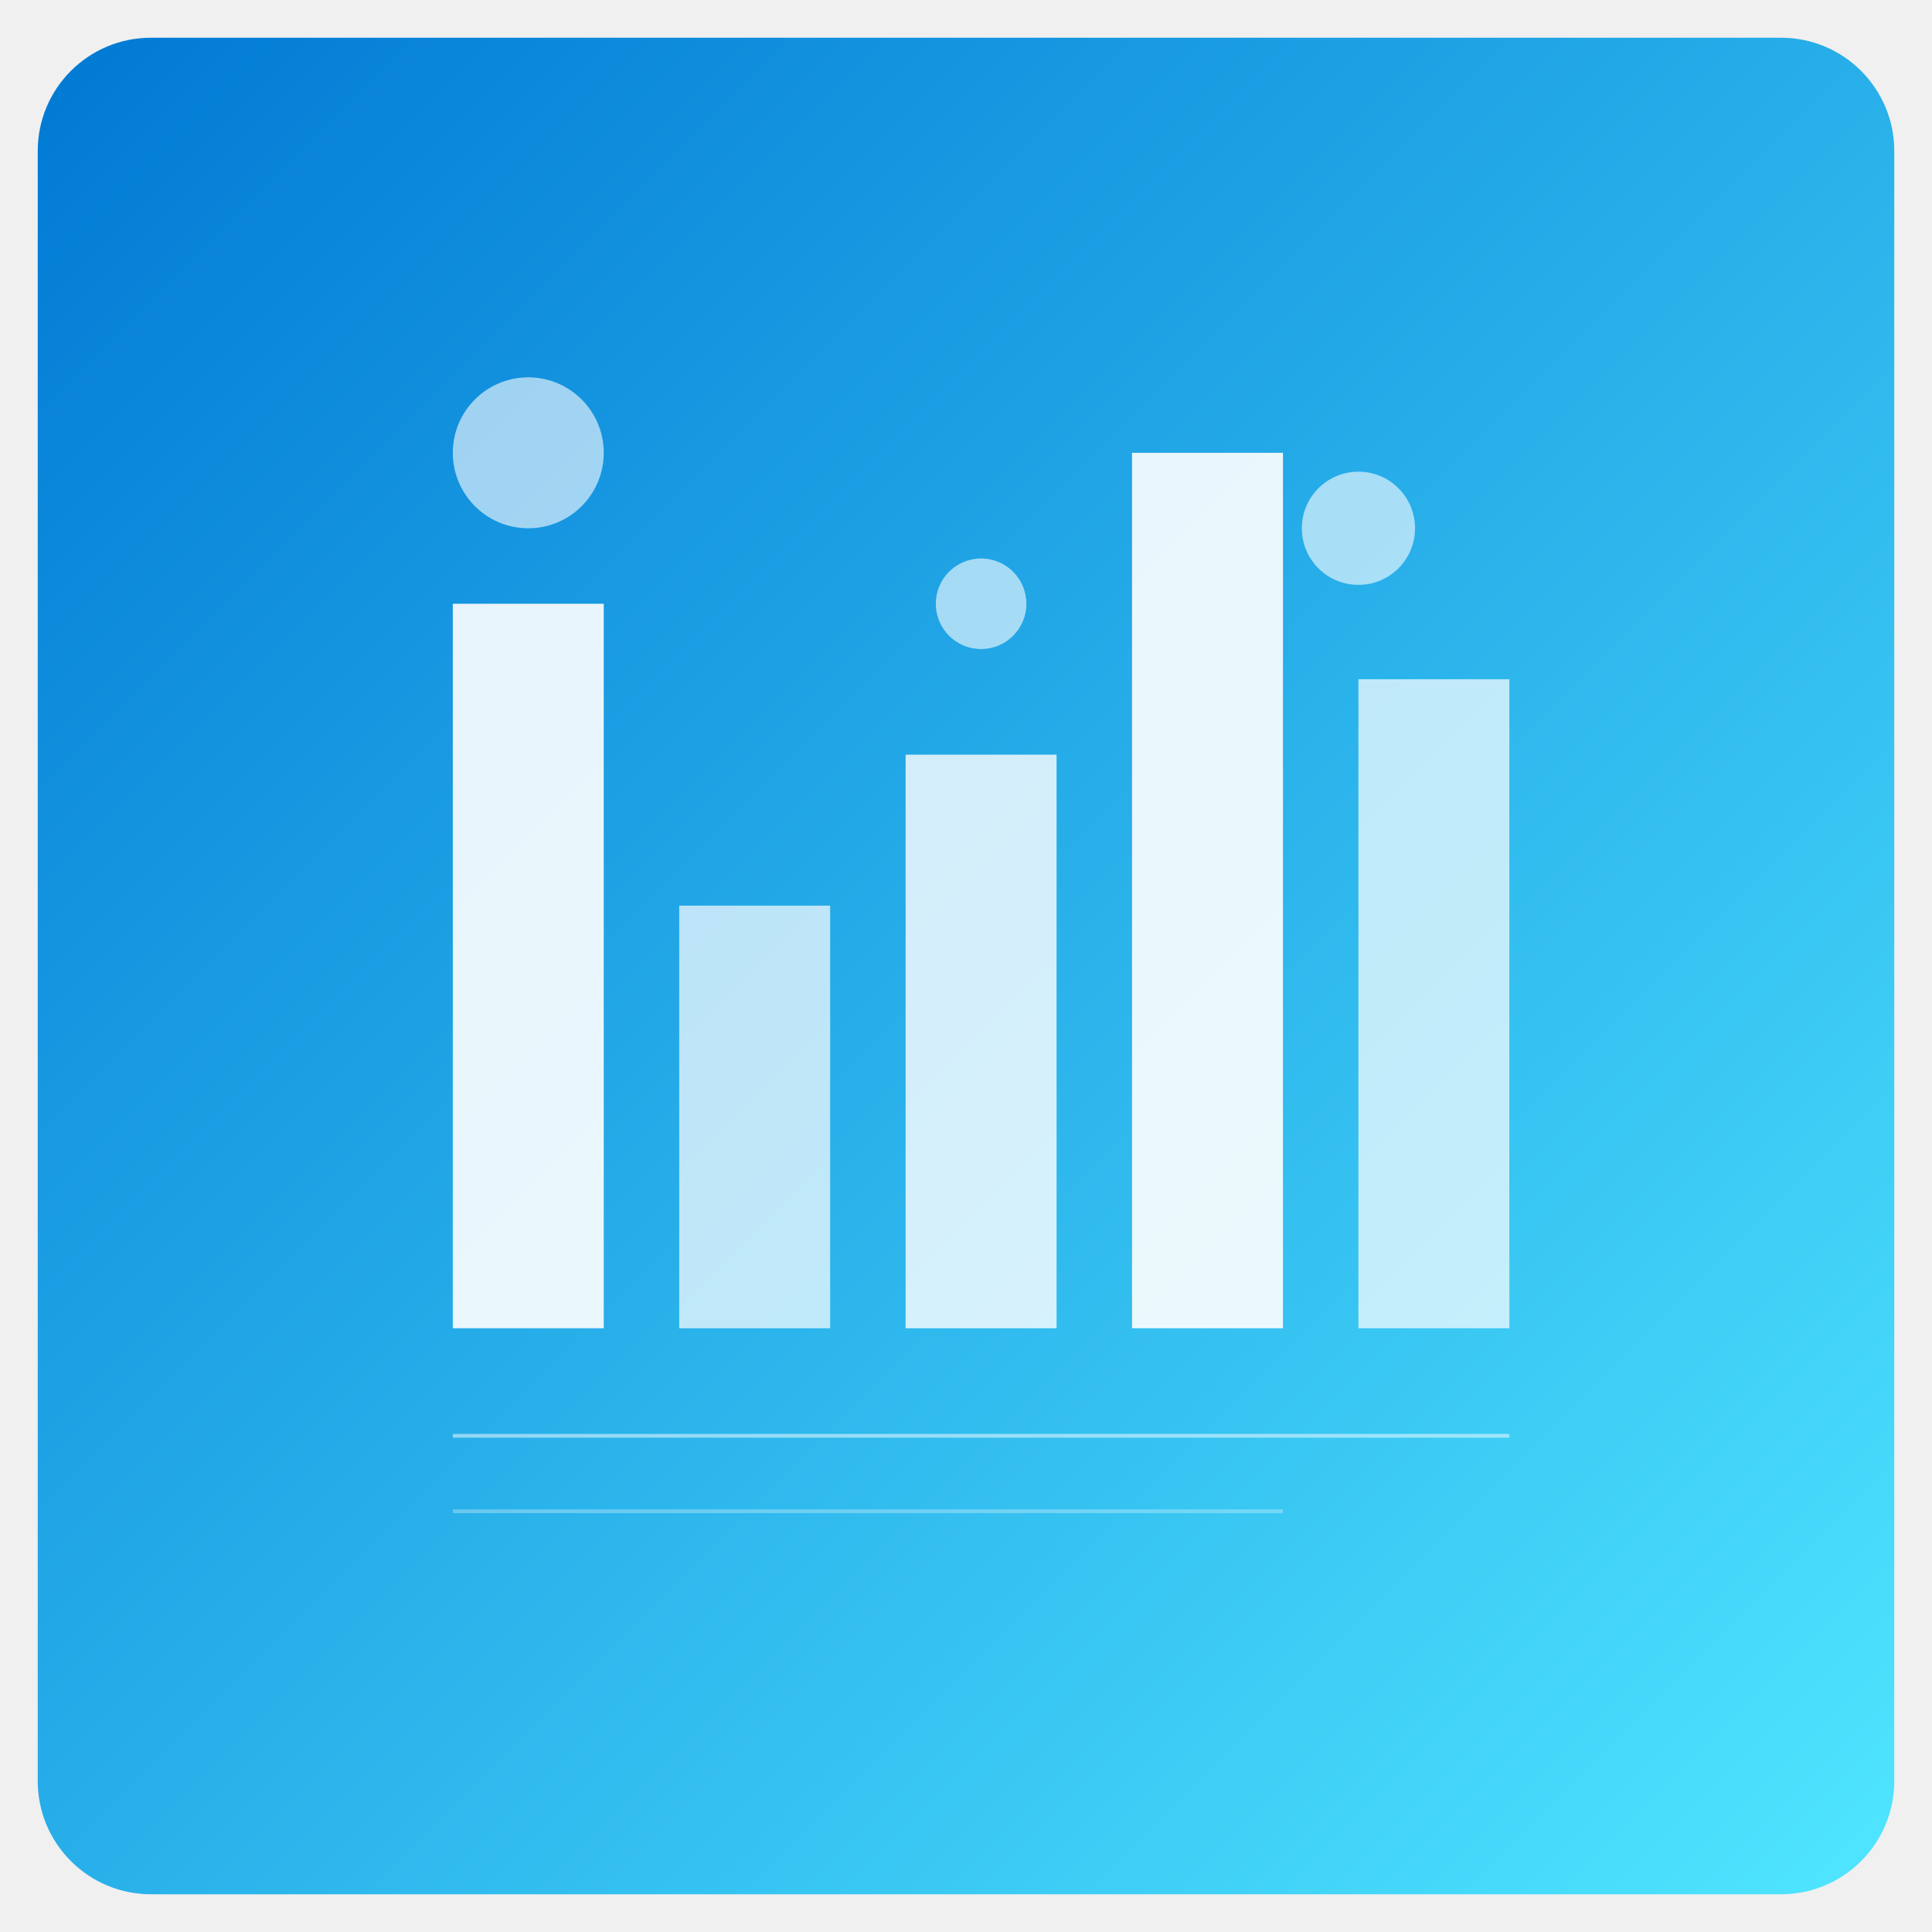
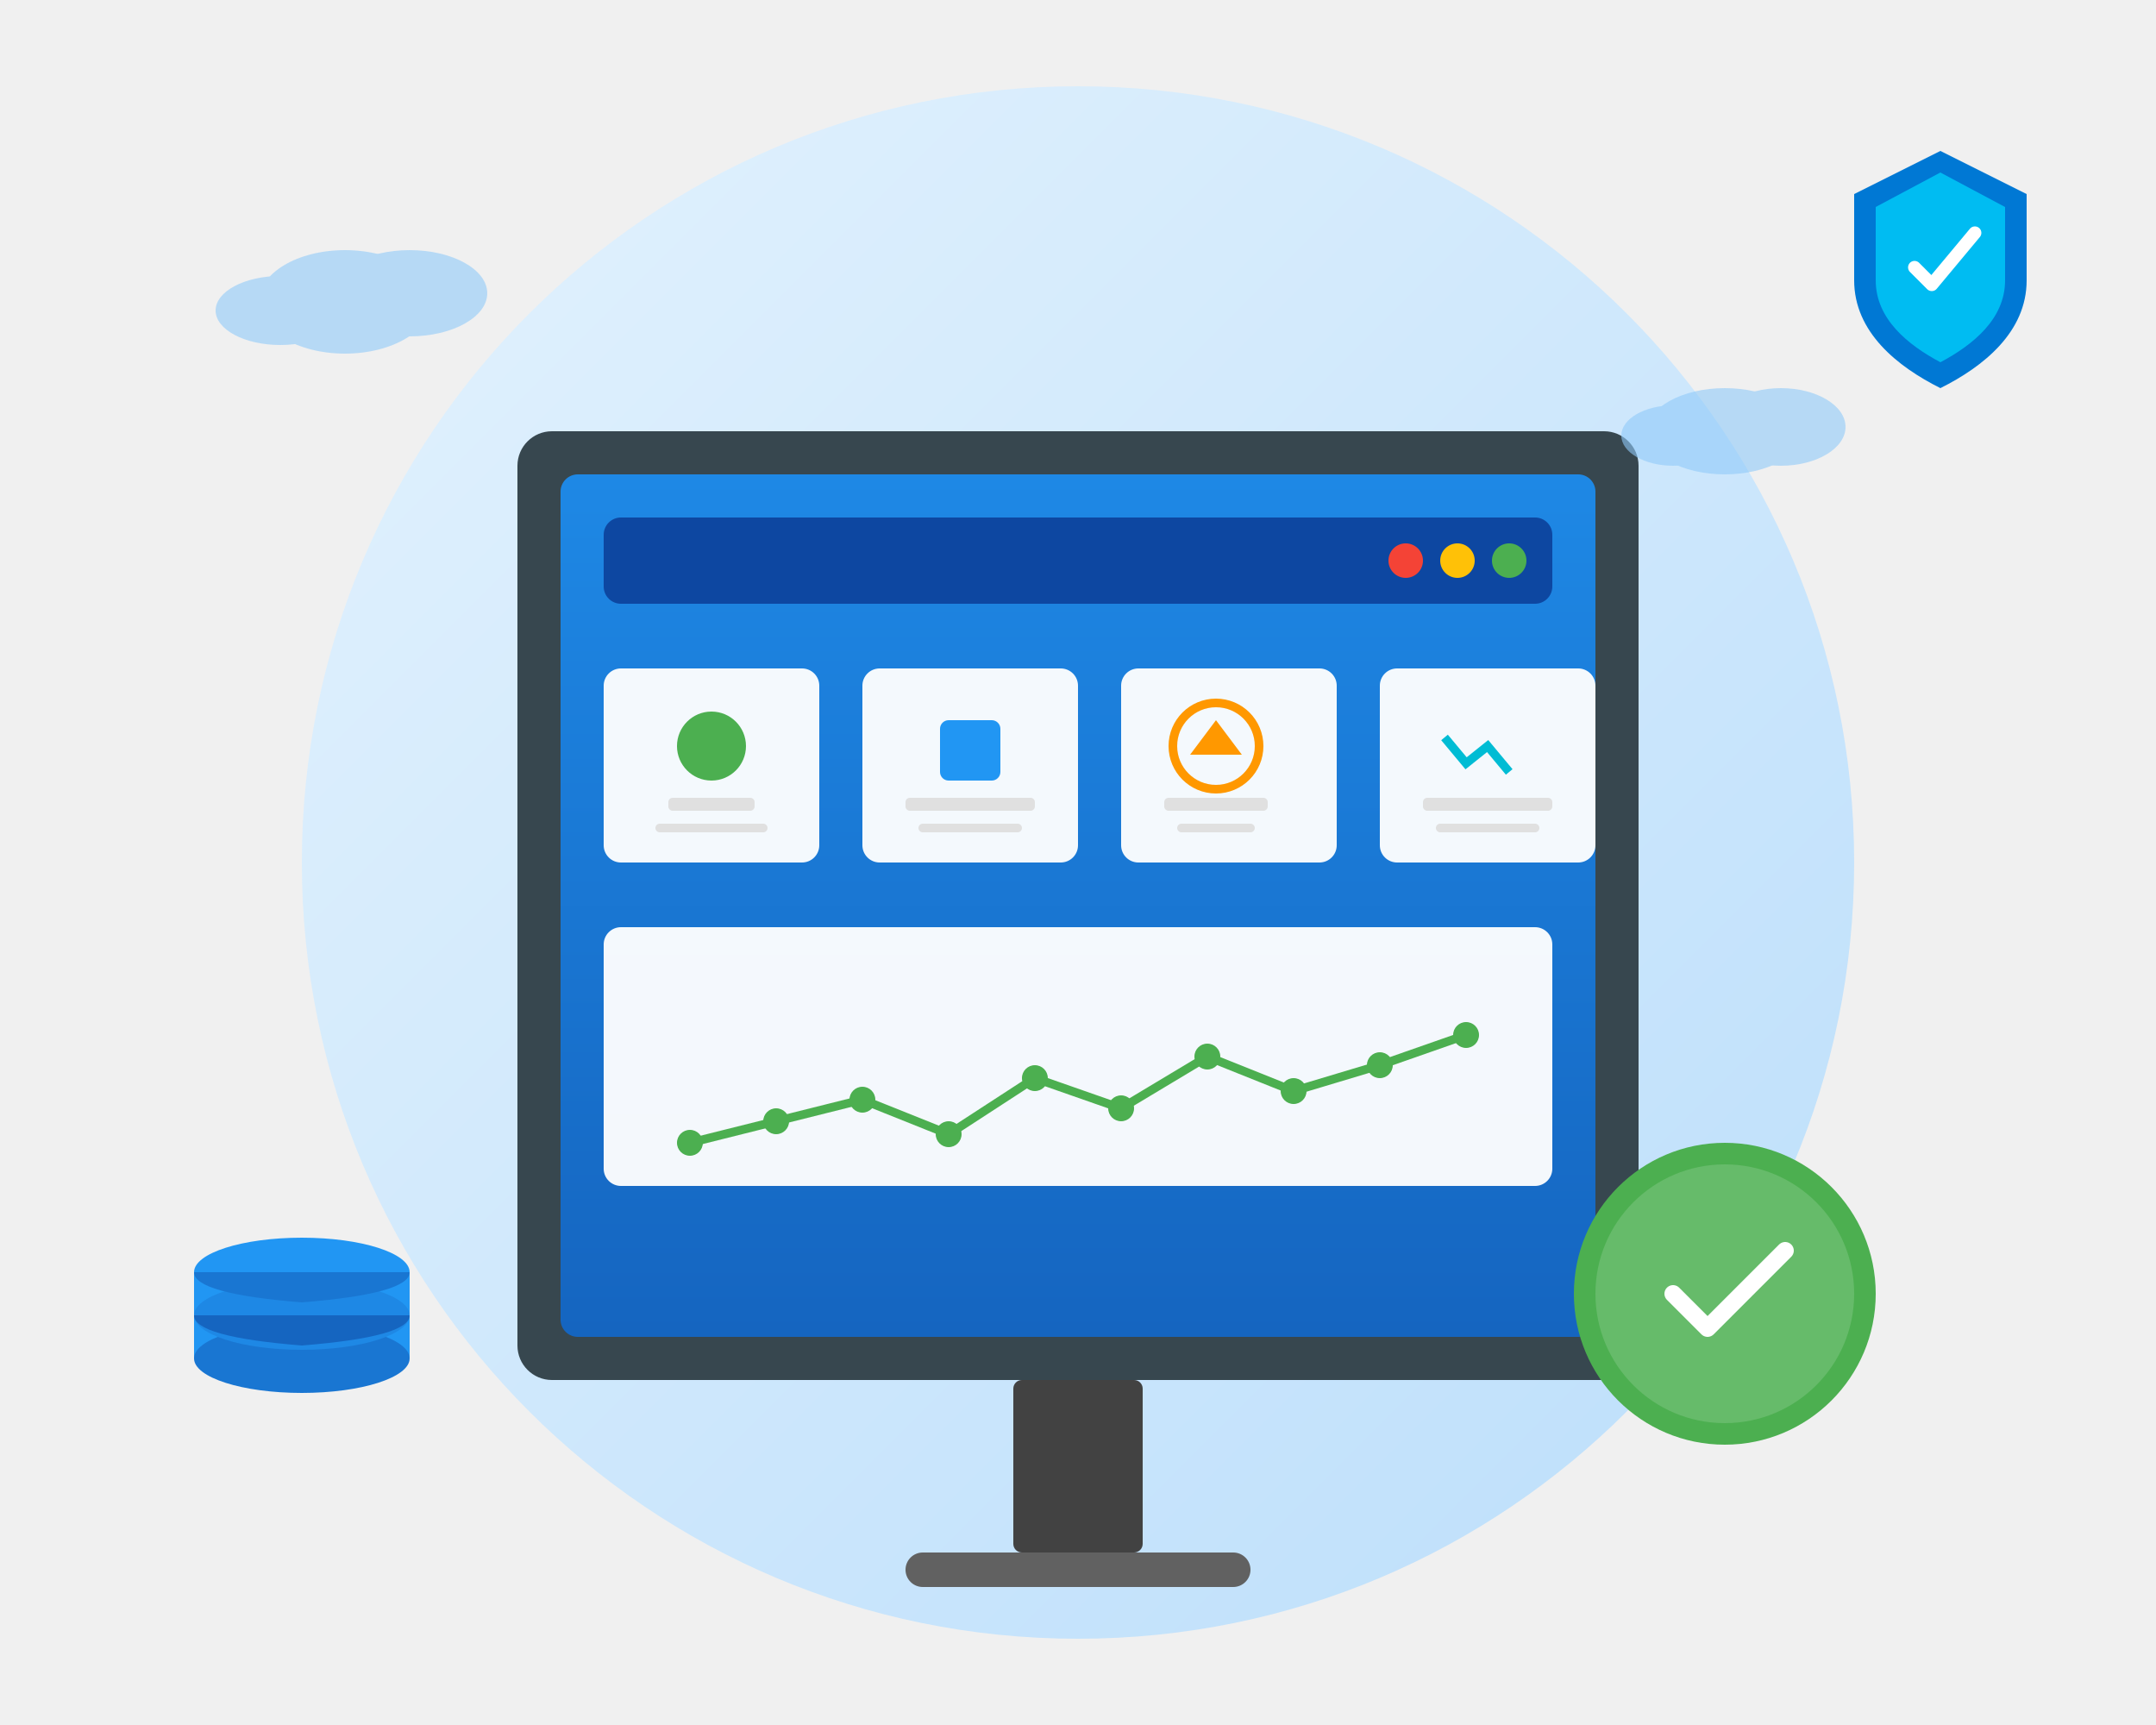
- <svg xmlns="http://www.w3.org/2000/svg" viewBox="0 0 512 512" width="100%" height="100%">
+ <svg xmlns="http://www.w3.org/2000/svg" width="500" height="400" viewBox="0 0 500 400" fill="none">
  <defs>
-     <linearGradient id="heroBg" x1="0%" y1="0%" x2="100%" y2="100%">
-       <stop offset="0%" style="stop-color:#0078d4;stop-opacity:1" />
-       <stop offset="100%" style="stop-color:#50e6ff;stop-opacity:1" />
+     <linearGradient id="bgGradient" x1="0%" y1="0%" x2="100%" y2="100%">
+       <stop offset="0%" style="stop-color:#E3F2FD;stop-opacity:1" />
+       <stop offset="100%" style="stop-color:#BBDEFB;stop-opacity:1" />
+     </linearGradient>
+     <linearGradient id="screenGradient" x1="0%" y1="0%" x2="0%" y2="100%">
+       <stop offset="0%" style="stop-color:#1E88E5;stop-opacity:1" />
+       <stop offset="100%" style="stop-color:#1565C0;stop-opacity:1" />
    </linearGradient>
  </defs>
-   <rect fill="url(#heroBg)" x="10" y="10" width="492" height="492" rx="30" />
-   <g fill="#ffffff">
-     <path d="M120 160h40v192h-40z" opacity="0.9" />
-     <path d="M180 240h40v112h-40z" opacity="0.7" />
-     <path d="M240 200h40v152h-40z" opacity="0.8" />
-     <path d="M300 120h40v232h-40z" opacity="0.9" />
-     <path d="M360 180h40v172h-40z" opacity="0.7" />
-     <circle cx="140" cy="120" r="20" opacity="0.6" />
-     <circle cx="360" cy="140" r="15" opacity="0.6" />
-     <circle cx="260" cy="160" r="12" opacity="0.6" />
-     <path d="M120 380h280v1h-280z" opacity="0.5" />
-     <path d="M120 400h220v1h-220z" opacity="0.3" />
+   <circle cx="250" cy="200" r="180" fill="url(#bgGradient)" />
+   <g transform="translate(100, 80)">
+     <rect x="135" y="240" width="30" height="40" fill="#424242" rx="2" />
+     <rect x="110" y="280" width="80" height="8" fill="#616161" rx="4" />
+     <rect x="20" y="20" width="260" height="220" fill="#37474F" rx="8" />
+     <rect x="30" y="30" width="240" height="200" fill="url(#screenGradient)" rx="4" />
+     <rect x="40" y="40" width="220" height="20" fill="#0D47A1" rx="4" />
+     <circle cx="250" cy="50" r="4" fill="#4CAF50" />
+     <circle cx="238" cy="50" r="4" fill="#FFC107" />
+     <circle cx="226" cy="50" r="4" fill="#F44336" />
+     <g transform="translate(40, 75)">
+       <rect width="50" height="45" fill="#ffffff" rx="4" opacity="0.95" />
+       <circle cx="25" cy="18" r="8" fill="#4CAF50" />
+       <rect x="15" y="30" width="20" height="3" fill="#E0E0E0" rx="1" />
+       <rect x="12" y="36" width="26" height="2" fill="#E0E0E0" rx="1" />
+       <rect x="60" width="50" height="45" fill="#ffffff" rx="4" opacity="0.95" />
+       <rect x="78" y="12" width="14" height="14" fill="#2196F3" rx="2" />
+       <rect x="70" y="30" width="30" height="3" fill="#E0E0E0" rx="1" />
+       <rect x="73" y="36" width="24" height="2" fill="#E0E0E0" rx="1" />
+       <rect x="120" width="50" height="45" fill="#ffffff" rx="4" opacity="0.95" />
+       <path d="M142 12 L148 20 L136 20 Z" fill="#FF9800" />
+       <circle cx="142" cy="18" r="10" stroke="#FF9800" stroke-width="2" fill="none" />
+       <rect x="130" y="30" width="24" height="3" fill="#E0E0E0" rx="1" />
+       <rect x="133" y="36" width="18" height="2" fill="#E0E0E0" rx="1" />
+       <rect x="180" width="50" height="45" fill="#ffffff" rx="4" opacity="0.95" />
+       <path d="M195 16 L200 22 L205 18 L210 24" stroke="#00BCD4" stroke-width="2" fill="none" />
+       <rect x="190" y="30" width="30" height="3" fill="#E0E0E0" rx="1" />
+       <rect x="193" y="36" width="24" height="2" fill="#E0E0E0" rx="1" />
+     </g>
+     <g transform="translate(40, 135)">
+       <rect width="220" height="60" fill="#ffffff" rx="4" opacity="0.95" />
+       <path d="M20 50 L40 45 L60 40 L80 48 L100 35 L120 42 L140 30 L160 38 L180 32 L200 25" stroke="#4CAF50" stroke-width="2" fill="none" />
+       <circle cx="20" cy="50" r="3" fill="#4CAF50" />
+       <circle cx="40" cy="45" r="3" fill="#4CAF50" />
+       <circle cx="60" cy="40" r="3" fill="#4CAF50" />
+       <circle cx="80" cy="48" r="3" fill="#4CAF50" />
+       <circle cx="100" cy="35" r="3" fill="#4CAF50" />
+       <circle cx="120" cy="42" r="3" fill="#4CAF50" />
+       <circle cx="140" cy="30" r="3" fill="#4CAF50" />
+       <circle cx="160" cy="38" r="3" fill="#4CAF50" />
+       <circle cx="180" cy="32" r="3" fill="#4CAF50" />
+       <circle cx="200" cy="25" r="3" fill="#4CAF50" />
+     </g>
+   </g>
+   <g transform="translate(50, 50)" opacity="0.6">
+     <ellipse cx="30" cy="20" rx="20" ry="12" fill="#90CAF9" />
+     <ellipse cx="45" cy="18" rx="18" ry="10" fill="#90CAF9" />
+     <ellipse cx="15" cy="22" rx="15" ry="8" fill="#90CAF9" />
+   </g>
+   <g transform="translate(370, 80)" opacity="0.6">
+     <ellipse cx="30" cy="20" rx="18" ry="10" fill="#90CAF9" />
+     <ellipse cx="43" cy="19" rx="15" ry="9" fill="#90CAF9" />
+     <ellipse cx="18" cy="21" rx="12" ry="7" fill="#90CAF9" />
+   </g>
+   <g transform="translate(360, 260)">
+     <circle cx="40" cy="40" r="35" fill="#4CAF50" />
+     <circle cx="40" cy="40" r="30" fill="#66BB6A" />
+     <path d="M28 40 L36 48 L54 30" stroke="white" stroke-width="4" stroke-linecap="round" stroke-linejoin="round" />
+   </g>
+   <g transform="translate(40, 280)">
+     <ellipse cx="30" cy="15" rx="25" ry="8" fill="#2196F3" />
+     <rect x="5" y="15" width="50" height="20" fill="#2196F3" />
+     <ellipse cx="30" cy="35" rx="25" ry="8" fill="#1976D2" />
+     <ellipse cx="30" cy="25" rx="25" ry="8" fill="#1E88E5" />
+     <path d="M5 15 Q5 20 30 22 Q55 20 55 15" fill="#1976D2" />
+     <path d="M5 25 Q5 30 30 32 Q55 30 55 25" fill="#1565C0" />
+   </g>
+   <g transform="translate(420, 30)">
+     <path d="M30 5 L50 15 L50 35 C50 47 40 55 30 60 C20 55 10 47 10 35 L10 15 Z" fill="#0078D4" />
+     <path d="M30 10 L45 18 L45 35 C45 44 37.5 50 30 54 C22.5 50 15 44 15 35 L15 18 Z" fill="#00BCF2" />
+     <path d="M24 32 L28 36 L38 24" stroke="white" stroke-width="3" stroke-linecap="round" stroke-linejoin="round" />
  </g>
</svg>
